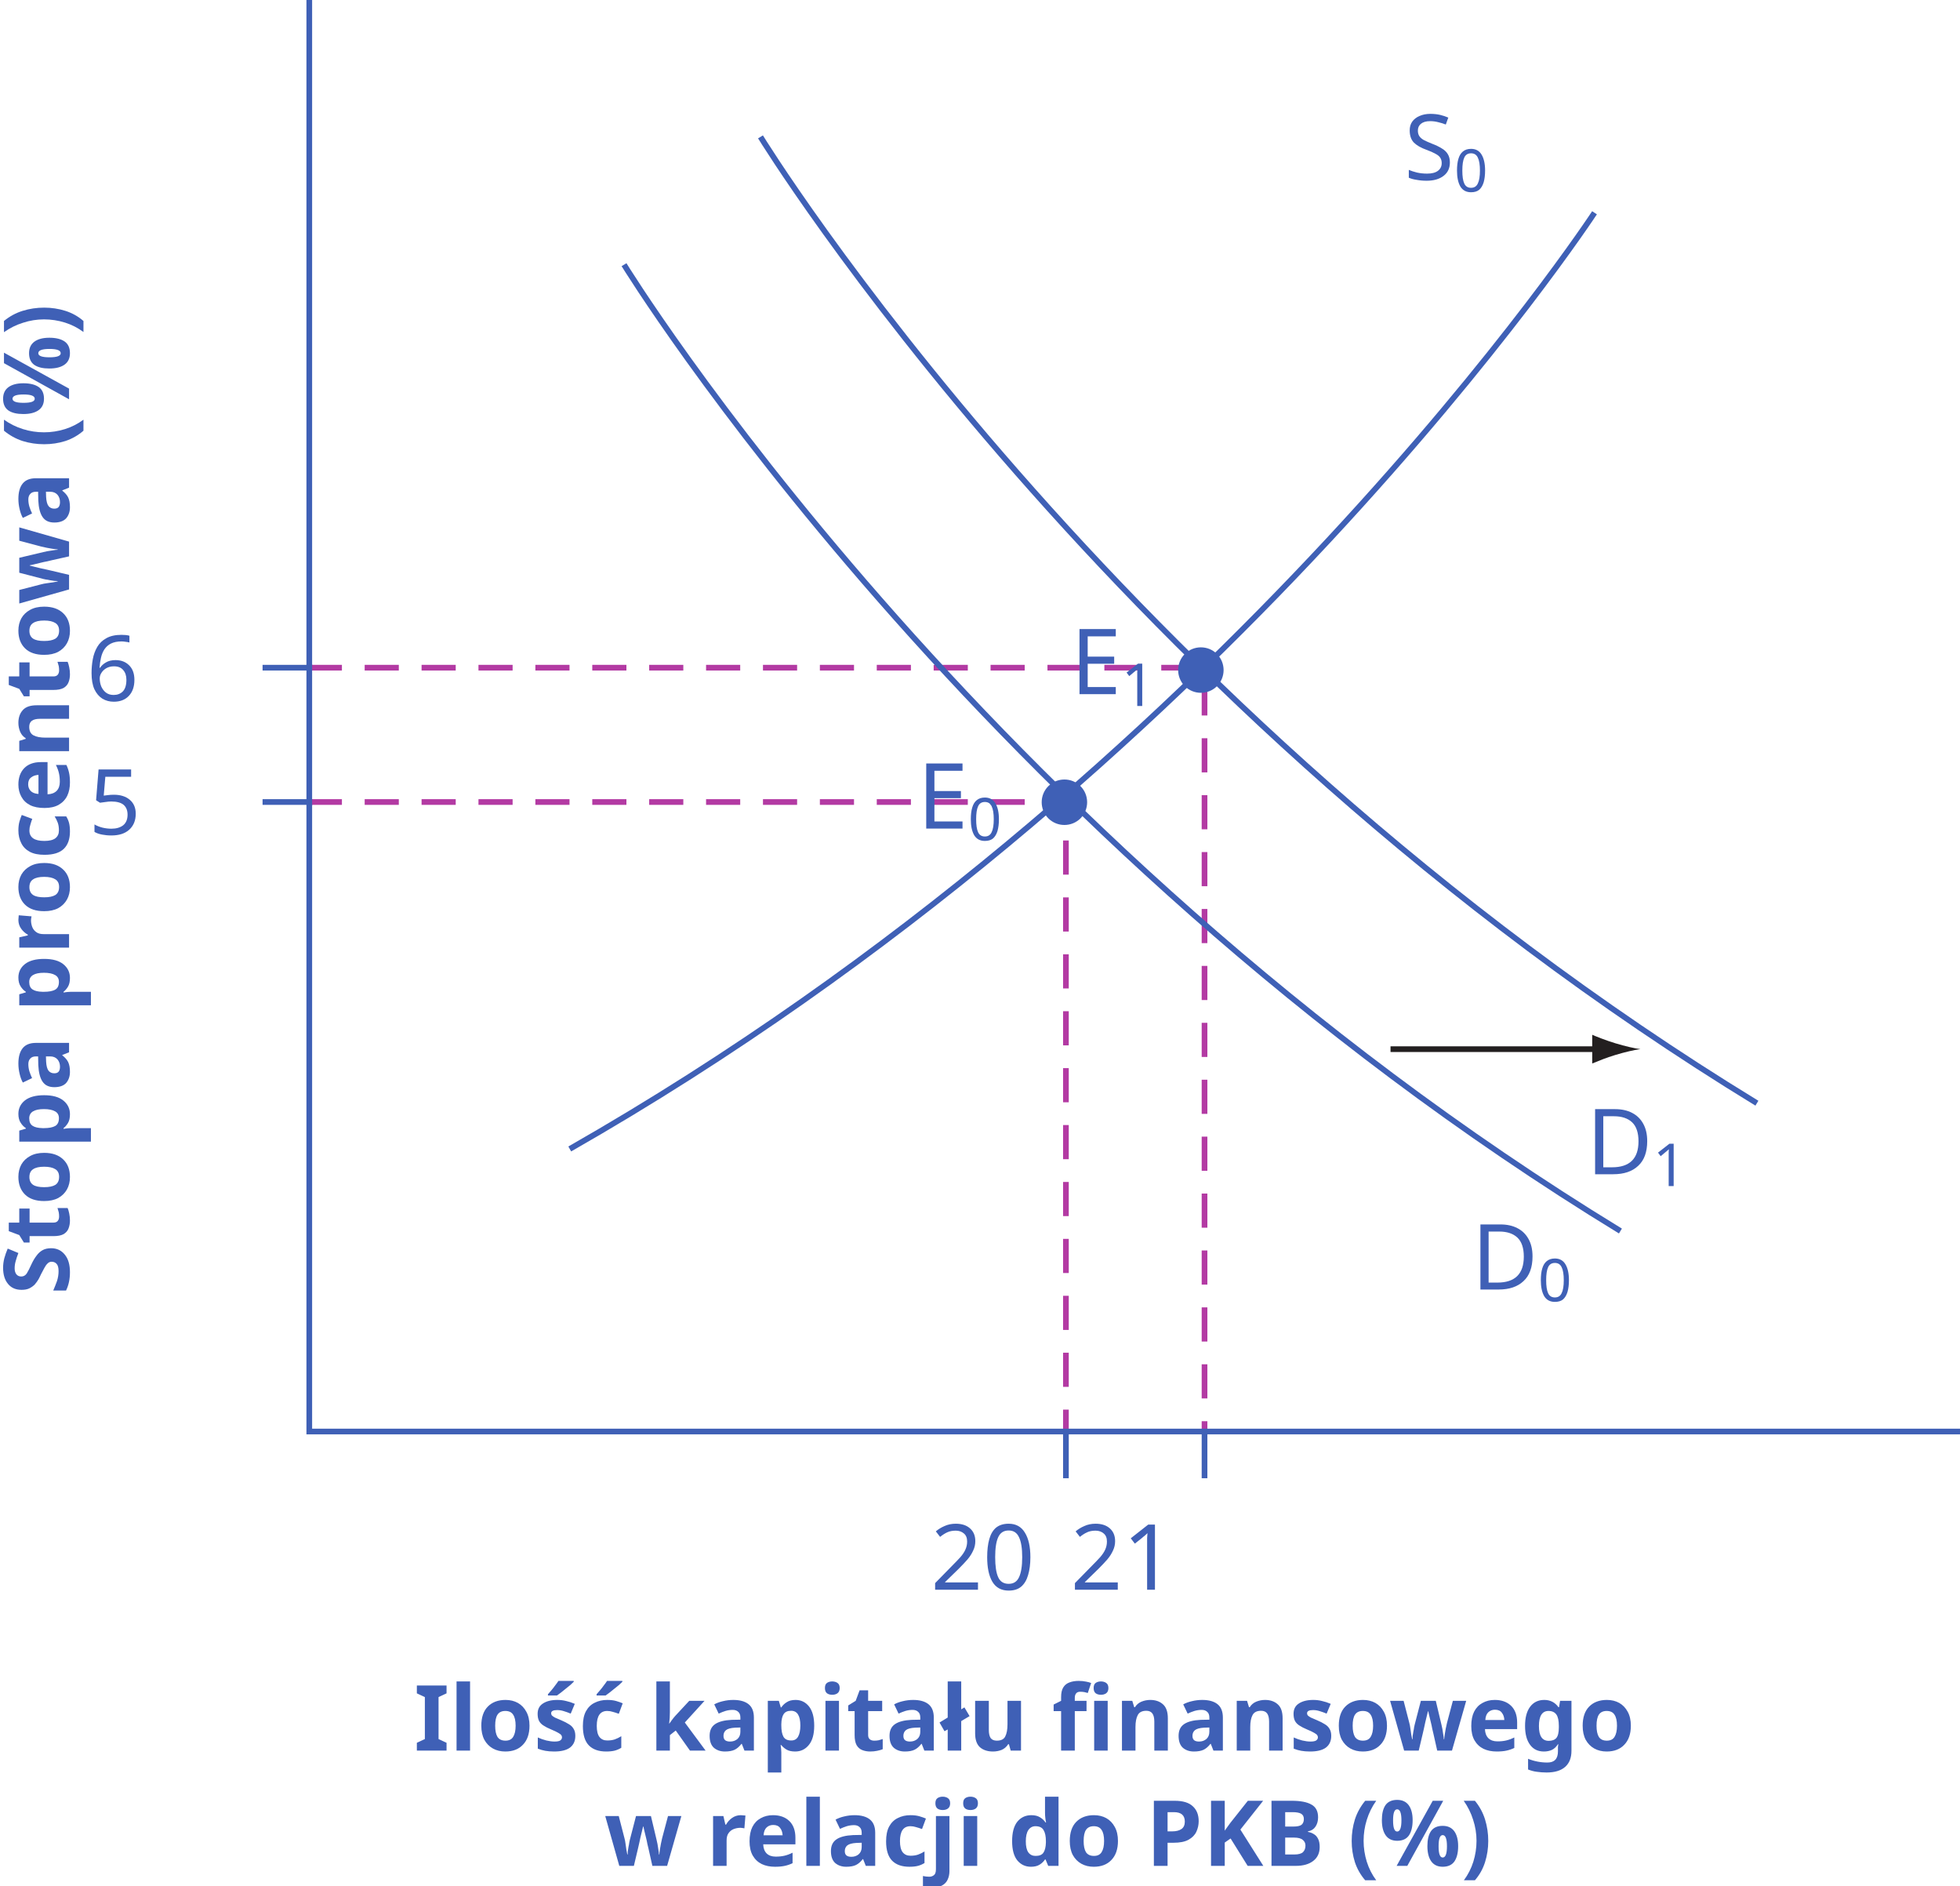
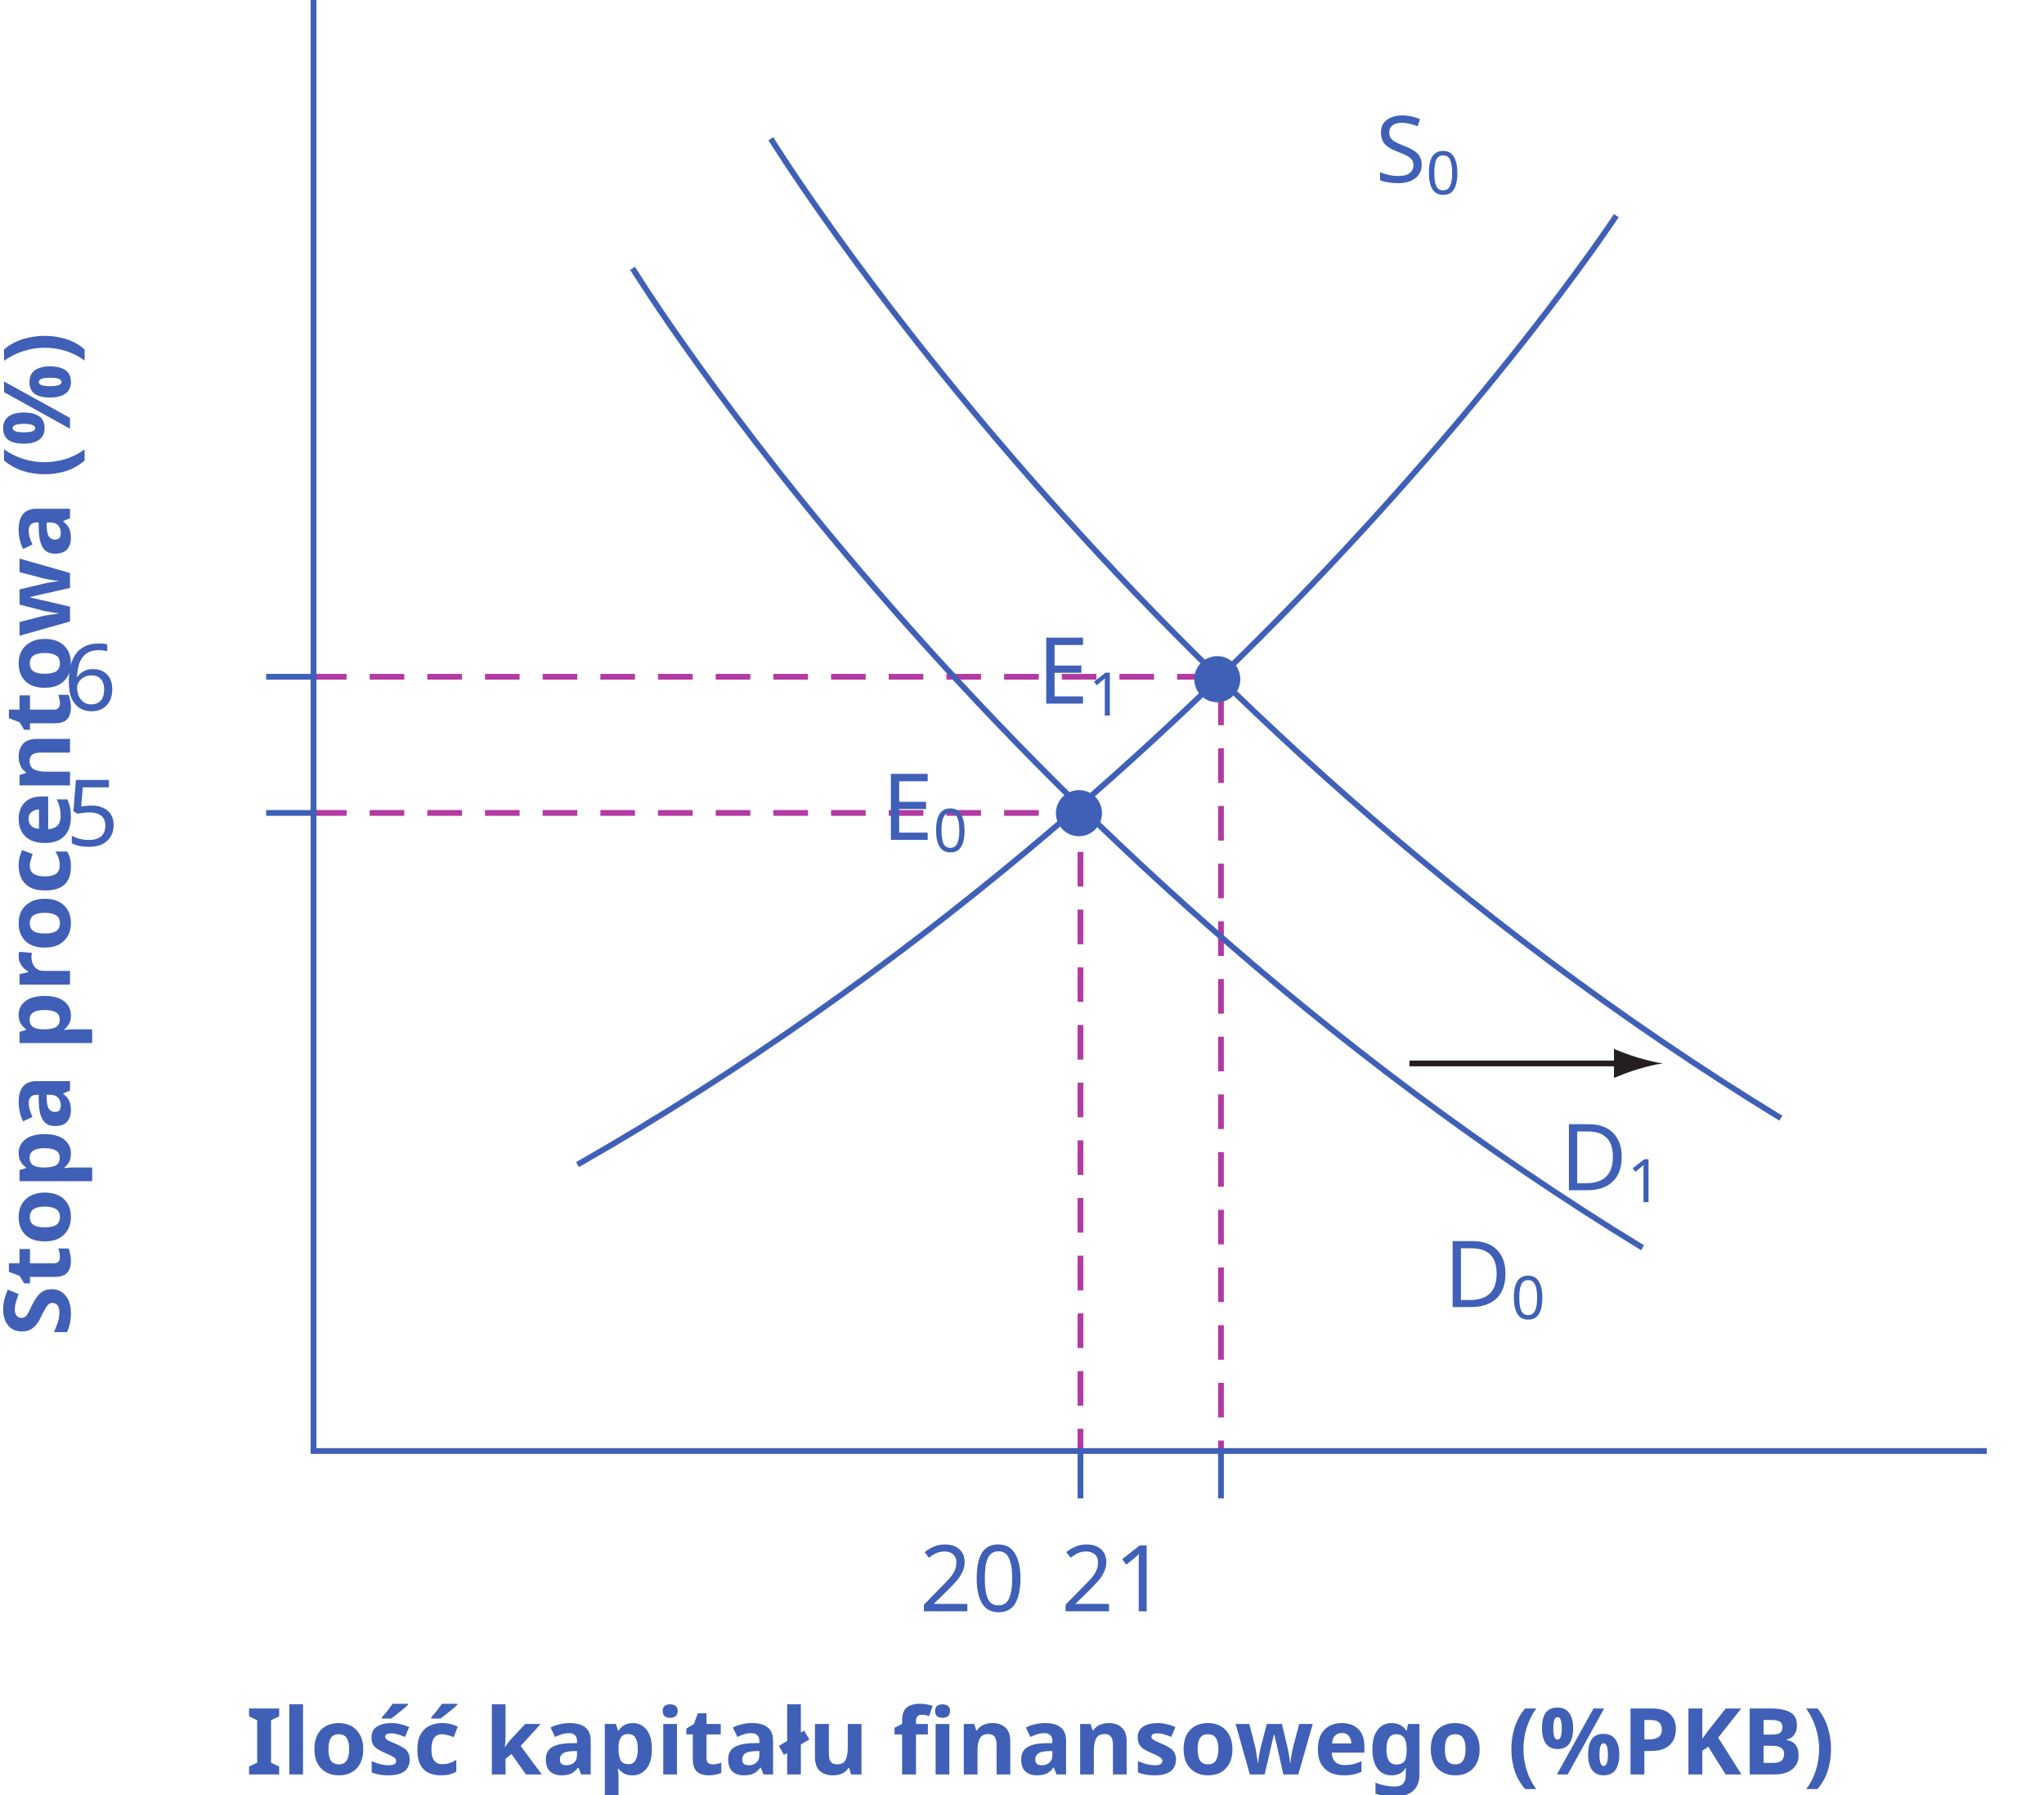
- <svg xmlns="http://www.w3.org/2000/svg" version="1.1" id="svg116115" width="229.646" height="220.866" viewBox="0 0 229.646 220.866">
+ <svg xmlns="http://www.w3.org/2000/svg" version="1.1" id="svg116115" width="236.262" height="207.364" viewBox="0 0 236.262 207.364">
  <defs id="defs116119" />
  <g id="g116123" transform="matrix(1.333333,0,0,-1.333333,3.403906,207.3998)">
    <g id="g550">
-       <path d="m 91.114,29.682 v -4" style="fill:none;stroke:#3f60b6;stroke-width:0.5;stroke-linecap:butt;stroke-linejoin:miter;stroke-miterlimit:4;stroke-dasharray:none;stroke-opacity:1" id="path116141" />
-       <path d="m 103.295,29.682 v -4" style="fill:none;stroke:#3f60b6;stroke-width:0.5;stroke-linecap:butt;stroke-linejoin:miter;stroke-miterlimit:4;stroke-dasharray:none;stroke-opacity:1" id="path116149" />
-       <path d="m 20.52,85.091 h 4.391" style="fill:none;stroke:#3f60b6;stroke-width:0.5;stroke-linecap:butt;stroke-linejoin:miter;stroke-miterlimit:4;stroke-dasharray:none;stroke-opacity:1" id="path116197" />
-       <path d="m 20.52,96.892 h 4.391" style="fill:none;stroke:#3f60b6;stroke-width:0.5;stroke-linecap:butt;stroke-linejoin:miter;stroke-miterlimit:4;stroke-dasharray:none;stroke-opacity:1" id="path116205" />
-       <path d="m 119.639,63.378 h 18.57" style="fill:none;stroke:#231f20;stroke-width:0.5;stroke-linecap:butt;stroke-linejoin:miter;stroke-miterlimit:4;stroke-dasharray:none;stroke-opacity:1" id="path116207" />
-       <path d="m 139.39,62.867 c -0.826,-0.25 -1.364,-0.481 -2.026,-0.746 v 2.522 c 0.236,-0.111 1.2,-0.496 2.026,-0.745 0.885,-0.267 1.688,-0.451 2.208,-0.516 -0.52,-0.066 -1.323,-0.248 -2.208,-0.515" style="fill:#231f20;fill-opacity:1;fill-rule:nonzero;stroke:none;stroke-width:0.1" id="path116209" />
-       <path d="m 24.493,96.892 h 78.802 v -67.002" style="fill:none;stroke:#b33aa3;stroke-width:0.5;stroke-linecap:butt;stroke-linejoin:miter;stroke-miterlimit:4;stroke-dasharray:3, 2;stroke-dashoffset:0;stroke-opacity:1" id="path116211" />
-       <path d="m 24.493,85.091 h 66.621 v -55.201" style="fill:none;stroke:#b33aa3;stroke-width:0.5;stroke-linecap:butt;stroke-linejoin:miter;stroke-miterlimit:4;stroke-dasharray:3, 2;stroke-dashoffset:0;stroke-opacity:1" id="path116213" />
-       <path d="m 52.283,132.296 c 0,0 30.837,-50.251 87.559,-84.894" style="fill:none;stroke:#3f60b6;stroke-width:0.5;stroke-linecap:butt;stroke-linejoin:miter;stroke-miterlimit:4;stroke-dasharray:none;stroke-opacity:1" id="path116215" />
-       <path d="m 64.275,143.526 c 0,0 30.837,-50.25 87.559,-84.894" style="fill:none;stroke:#3f60b6;stroke-width:0.5;stroke-linecap:butt;stroke-linejoin:miter;stroke-miterlimit:4;stroke-dasharray:none;stroke-opacity:1" id="path116217" />
-       <path d="m 137.565,136.858 c 0,0 -32.32,-49.309 -90.051,-82.247" style="fill:none;stroke:#3f60b6;stroke-width:0.5;stroke-linecap:butt;stroke-linejoin:miter;stroke-miterlimit:4;stroke-dasharray:none;stroke-opacity:1" id="path116219" />
-       <path d="m 104.388,98.096 c 0.777,-0.778 0.777,-2.05 0,-2.828 -0.777,-0.778 -2.05,-0.778 -2.828,0 -0.777,0.778 -0.777,2.05 0,2.828 0.778,0.778 2.051,0.778 2.828,0" style="fill:#3f60b6;fill-opacity:1;fill-rule:nonzero;stroke:none;stroke-width:0.1" id="path116221" />
-       <path d="m 92.396,86.485 c 0.777,-0.778 0.777,-2.05 0,-2.828 -0.777,-0.778 -2.05,-0.778 -2.828,0 -0.777,0.778 -0.777,2.05 0,2.828 0.778,0.778 2.051,0.778 2.828,0" style="fill:#3f60b6;fill-opacity:1;fill-rule:nonzero;stroke:none;stroke-width:0.1" id="path116223" />
-       <path d="M 169.681,29.787 H 24.625 V 155.55" style="fill:none;stroke:#3f60b6;stroke-width:0.5;stroke-linecap:butt;stroke-linejoin:miter;stroke-miterlimit:4;stroke-dasharray:none;stroke-opacity:1" id="path116225" />
-       <text xml:space="preserve" style="font-variant:normal;font-weight:normal;font-size:8px;font-family:ArialMT;-inkscape-font-specification:ArialMT;writing-mode:lr-tb;fill:#3f60b6;fill-opacity:1;fill-rule:nonzero;stroke:none;stroke-width:1" id="text20116-1-3-7-8-7-9-3-7-5-2" x="96.833" y="-1.754" transform="scale(1,-1)">
-         <tspan style="font-style:normal;font-variant:normal;font-weight:bold;font-stretch:normal;font-family:sans-serif;-inkscape-font-specification:'sans-serif Bold';text-align:center;text-anchor:middle;stroke-width:1" x="96.833" y="-1.754" id="tspan4232-0-4-6-5-2-6-7-0-6">Ilość kapitału finansowego</tspan>
-         <tspan style="font-style:normal;font-variant:normal;font-weight:bold;font-stretch:normal;font-family:sans-serif;-inkscape-font-specification:'sans-serif Bold';text-align:center;text-anchor:middle;stroke-width:1" x="96.833" y="8.373" id="tspan445">w relacji do PKB (%)</tspan>
-       </text>
-       <text xml:space="preserve" style="font-variant:normal;font-weight:normal;font-size:8px;font-family:ArialMT;-inkscape-font-specification:ArialMT;writing-mode:lr-tb;fill:#3f60b6;fill-opacity:1;fill-rule:nonzero;stroke:none;stroke-width:1" id="text20116-1-3-7-8-7-9-3-7-5-2-9" x="92.6" y="3.517" transform="matrix(0,1,1,0,0,0)">
-         <tspan style="font-style:normal;font-variant:normal;font-weight:bold;font-stretch:normal;font-family:sans-serif;-inkscape-font-specification:'sans-serif Bold';text-align:center;text-anchor:middle;stroke-width:1" x="92.6" y="3.517" id="tspan4232-0-4-6-5-2-6-7-0-6-3">Stopa procentowa (%)</tspan>
-       </text>
-       <text xml:space="preserve" style="font-variant:normal;font-weight:normal;font-size:8px;font-family:ArialMT;-inkscape-font-specification:ArialMT;writing-mode:lr-tb;fill:#3f60b6;fill-opacity:1;fill-rule:nonzero;stroke:none;stroke-width:1" id="text20116-1-3-7-8-7-9-3-7-5-42-0-0-0-2" x="141.163" y="-139.748" transform="scale(1,-1)">
-         <tspan style="font-style:normal;font-variant:normal;font-weight:normal;font-stretch:normal;font-family:sans-serif;-inkscape-font-specification:sans-serif;text-align:center;text-anchor:middle;stroke-width:1" x="141.163" y="-139.748" id="tspan4232-0-4-6-5-2-6-7-0-96-36-4-9-8">S<tspan style="font-size:65%;baseline-shift:sub" id="tspan85448">0</tspan>
-         </tspan>
-       </text>
-       <text xml:space="preserve" style="font-variant:normal;font-weight:normal;font-size:8px;font-family:ArialMT;-inkscape-font-specification:ArialMT;writing-mode:lr-tb;fill:#3f60b6;fill-opacity:1;fill-rule:nonzero;stroke:none;stroke-width:1" id="text20116-1-3-7-8-7-9-3-7-5-42-0-0-0-2-69" x="14.624" y="-93.979" transform="scale(1,-1)">
-         <tspan style="font-style:normal;font-variant:normal;font-weight:normal;font-stretch:normal;font-family:sans-serif;-inkscape-font-specification:sans-serif;text-align:center;text-anchor:middle;stroke-width:1" x="14.624" y="-93.979" id="tspan4232-0-4-6-5-2-6-7-0-96-36-4-9-8-8">6</tspan>
-       </text>
-       <text xml:space="preserve" style="font-variant:normal;font-weight:normal;font-size:8px;font-family:ArialMT;-inkscape-font-specification:ArialMT;writing-mode:lr-tb;fill:#3f60b6;fill-opacity:1;fill-rule:nonzero;stroke:none;stroke-width:1" id="text20116-1-3-7-8-7-9-3-7-5-42-0-0-0-2-7" x="14.819" y="-82.231" transform="scale(1,-1)">
-         <tspan style="font-style:normal;font-variant:normal;font-weight:normal;font-stretch:normal;font-family:sans-serif;-inkscape-font-specification:sans-serif;text-align:center;text-anchor:middle;stroke-width:1" x="14.819" y="-82.231" id="tspan4232-0-4-6-5-2-6-7-0-96-36-4-9-8-28">5</tspan>
-       </text>
-       <text xml:space="preserve" style="font-variant:normal;font-weight:normal;font-size:8px;font-family:ArialMT;-inkscape-font-specification:ArialMT;writing-mode:lr-tb;fill:#3f60b6;fill-opacity:1;fill-rule:nonzero;stroke:none;stroke-width:1" id="text20116-1-3-7-8-7-9-3-7-5-42-0-0-0-2-9" x="103.372" y="-15.889" transform="scale(1,-1)">
-         <tspan style="font-style:normal;font-variant:normal;font-weight:normal;font-stretch:normal;font-family:sans-serif;-inkscape-font-specification:sans-serif;text-align:center;text-anchor:middle;stroke-width:1" x="103.372" y="-15.889" id="tspan4232-0-4-6-5-2-6-7-0-96-36-4-9-8-6">21</tspan>
-       </text>
-       <text xml:space="preserve" style="font-variant:normal;font-weight:normal;font-size:8px;font-family:ArialMT;-inkscape-font-specification:ArialMT;writing-mode:lr-tb;fill:#3f60b6;fill-opacity:1;fill-rule:nonzero;stroke:none;stroke-width:1" id="text20116-1-3-7-8-7-9-3-7-5-42-0-0-0-2-02" x="91.087" y="-15.889" transform="scale(1,-1)">
-         <tspan style="font-style:normal;font-variant:normal;font-weight:normal;font-stretch:normal;font-family:sans-serif;-inkscape-font-specification:sans-serif;text-align:center;text-anchor:middle;stroke-width:1" x="91.087" y="-15.889" id="tspan4232-0-4-6-5-2-6-7-0-96-36-4-9-8-7">20</tspan>
-       </text>
-       <text xml:space="preserve" style="font-variant:normal;font-weight:normal;font-size:8px;font-family:ArialMT;-inkscape-font-specification:ArialMT;writing-mode:lr-tb;fill:#3f60b6;fill-opacity:1;fill-rule:nonzero;stroke:none;stroke-width:1" id="text20116-1-3-7-8-7-9-3-7-5-42-0-0-0-8-6" x="98.412" y="-82.758" transform="scale(1,-1)">
-         <tspan style="font-style:normal;font-variant:normal;font-weight:normal;font-stretch:normal;font-family:sans-serif;-inkscape-font-specification:sans-serif;text-align:center;text-anchor:middle;stroke-width:1" x="98.412" y="-82.758" id="tspan4232-0-4-6-5-2-6-7-0-96-36-4-9-1-2">E<tspan style="font-size:65%;baseline-shift:sub" id="tspan80552">0</tspan>
-         </tspan>
-       </text>
-       <text xml:space="preserve" style="font-variant:normal;font-weight:normal;font-size:8px;font-family:ArialMT;-inkscape-font-specification:ArialMT;writing-mode:lr-tb;fill:#3f60b6;fill-opacity:1;fill-rule:nonzero;stroke:none;stroke-width:1" id="text20116-1-3-7-8-7-9-3-7-5-42-0-0-0-9" x="147.805" y="-42.261" transform="scale(1,-1)">
-         <tspan style="font-style:normal;font-variant:normal;font-weight:normal;font-stretch:normal;font-family:sans-serif;-inkscape-font-specification:sans-serif;text-align:center;text-anchor:middle;stroke-width:1" x="147.805" y="-42.261" id="tspan4232-0-4-6-5-2-6-7-0-96-36-4-9-3">D<tspan style="font-size:65%;baseline-shift:sub" id="tspan79644">0</tspan>
-         </tspan>
-       </text>
-       <text xml:space="preserve" style="font-variant:normal;font-weight:normal;font-size:8px;font-family:ArialMT;-inkscape-font-specification:ArialMT;writing-mode:lr-tb;fill:#3f60b6;fill-opacity:1;fill-rule:nonzero;stroke:none;stroke-width:1" id="text20116-1-3-7-8-7-9-3-7-5-42-0-0-0-6" x="157.882" y="-52.391" transform="scale(1,-1)">
-         <tspan style="font-style:normal;font-variant:normal;font-weight:normal;font-stretch:normal;font-family:sans-serif;-inkscape-font-specification:sans-serif;text-align:center;text-anchor:middle;stroke-width:1" x="157.882" y="-52.391" id="tspan4232-0-4-6-5-2-6-7-0-96-36-4-9-80">D<tspan style="font-size:65%;baseline-shift:sub" id="tspan79642">1</tspan>
-         </tspan>
-       </text>
-       <text xml:space="preserve" style="font-variant:normal;font-weight:normal;font-size:8px;font-family:ArialMT;-inkscape-font-specification:ArialMT;writing-mode:lr-tb;fill:#3f60b6;fill-opacity:1;fill-rule:nonzero;stroke:none;stroke-width:1" id="text20116-1-3-7-8-7-9-3-7-5-42-0-1-72-7" x="111.879" y="-94.566" transform="scale(1,-1)">
-         <tspan style="font-style:normal;font-variant:normal;font-weight:normal;font-stretch:normal;font-family:sans-serif;-inkscape-font-specification:sans-serif;text-align:center;text-anchor:middle;stroke-width:1" x="111.879" y="-94.566" id="tspan4232-0-4-6-5-2-6-7-0-96-36-0-72-59">E<tspan style="font-size:65%;baseline-shift:sub" id="tspan80550">1</tspan>
-         </tspan>
-       </text>
+       <g id="g1">
+         <path d="m 91.114,29.682 v -4" style="fill:none;stroke:#3f60b6;stroke-width:0.5;stroke-linecap:butt;stroke-linejoin:miter;stroke-miterlimit:4;stroke-dasharray:none;stroke-opacity:1" id="path116141" />
+         <path d="m 103.295,29.682 v -4" style="fill:none;stroke:#3f60b6;stroke-width:0.5;stroke-linecap:butt;stroke-linejoin:miter;stroke-miterlimit:4;stroke-dasharray:none;stroke-opacity:1" id="path116149" />
+         <path d="m 20.52,85.091 h 4.391" style="fill:none;stroke:#3f60b6;stroke-width:0.5;stroke-linecap:butt;stroke-linejoin:miter;stroke-miterlimit:4;stroke-dasharray:none;stroke-opacity:1" id="path116197" />
+         <path d="m 20.52,96.892 h 4.391" style="fill:none;stroke:#3f60b6;stroke-width:0.5;stroke-linecap:butt;stroke-linejoin:miter;stroke-miterlimit:4;stroke-dasharray:none;stroke-opacity:1" id="path116205" />
+         <path d="m 119.639,63.378 h 18.57" style="fill:none;stroke:#231f20;stroke-width:0.5;stroke-linecap:butt;stroke-linejoin:miter;stroke-miterlimit:4;stroke-dasharray:none;stroke-opacity:1" id="path116207" />
+         <path d="m 139.39,62.867 c -0.826,-0.25 -1.364,-0.481 -2.026,-0.746 v 2.522 c 0.236,-0.111 1.2,-0.496 2.026,-0.745 0.885,-0.267 1.688,-0.451 2.208,-0.516 -0.52,-0.066 -1.323,-0.248 -2.208,-0.515" style="fill:#231f20;fill-opacity:1;fill-rule:nonzero;stroke:none;stroke-width:0.1" id="path116209" />
+         <path d="m 24.493,96.892 h 78.802 v -67.002" style="fill:none;stroke:#b33aa3;stroke-width:0.5;stroke-linecap:butt;stroke-linejoin:miter;stroke-miterlimit:4;stroke-dasharray:3, 2;stroke-dashoffset:0;stroke-opacity:1" id="path116211" />
+         <path d="m 24.493,85.091 h 66.621 v -55.201" style="fill:none;stroke:#b33aa3;stroke-width:0.5;stroke-linecap:butt;stroke-linejoin:miter;stroke-miterlimit:4;stroke-dasharray:3, 2;stroke-dashoffset:0;stroke-opacity:1" id="path116213" />
+         <path d="m 52.283,132.296 c 0,0 30.837,-50.251 87.559,-84.894" style="fill:none;stroke:#3f60b6;stroke-width:0.5;stroke-linecap:butt;stroke-linejoin:miter;stroke-miterlimit:4;stroke-dasharray:none;stroke-opacity:1" id="path116215" />
+         <path d="m 64.275,143.526 c 0,0 30.837,-50.25 87.559,-84.894" style="fill:none;stroke:#3f60b6;stroke-width:0.5;stroke-linecap:butt;stroke-linejoin:miter;stroke-miterlimit:4;stroke-dasharray:none;stroke-opacity:1" id="path116217" />
+         <path d="m 137.565,136.858 c 0,0 -32.32,-49.309 -90.051,-82.247" style="fill:none;stroke:#3f60b6;stroke-width:0.5;stroke-linecap:butt;stroke-linejoin:miter;stroke-miterlimit:4;stroke-dasharray:none;stroke-opacity:1" id="path116219" />
+         <path d="m 104.388,98.096 c 0.777,-0.778 0.777,-2.05 0,-2.828 -0.777,-0.778 -2.05,-0.778 -2.828,0 -0.777,0.778 -0.777,2.05 0,2.828 0.778,0.778 2.051,0.778 2.828,0" style="fill:#3f60b6;fill-opacity:1;fill-rule:nonzero;stroke:none;stroke-width:0.1" id="path116221" />
+         <path d="m 92.396,86.485 c 0.777,-0.778 0.777,-2.05 0,-2.828 -0.777,-0.778 -2.05,-0.778 -2.828,0 -0.777,0.778 -0.777,2.05 0,2.828 0.778,0.778 2.051,0.778 2.828,0" style="fill:#3f60b6;fill-opacity:1;fill-rule:nonzero;stroke:none;stroke-width:0.1" id="path116223" />
+         <path d="M 169.681,29.787 H 24.625 V 155.55" style="fill:none;stroke:#3f60b6;stroke-width:0.5;stroke-linecap:butt;stroke-linejoin:miter;stroke-miterlimit:4;stroke-dasharray:none;stroke-opacity:1" id="path116225" />
+         <text xml:space="preserve" style="font-variant:normal;font-weight:normal;font-size:8px;font-family:ArialMT;-inkscape-font-specification:ArialMT;writing-mode:lr-tb;fill:#3f60b6;fill-opacity:1;fill-rule:nonzero;stroke:none;stroke-width:1" id="text20116-1-3-7-8-7-9-3-7-5-2" x="97.005" y="-1.754" transform="scale(1,-1)">
+           <tspan style="font-style:normal;font-variant:normal;font-weight:bold;font-stretch:normal;font-family:sans-serif;-inkscape-font-specification:'sans-serif Bold';text-align:center;text-anchor:middle;stroke-width:1" x="97.005" y="-1.754" id="tspan445">Ilość kapitału finansowego (%PKB)</tspan>
+         </text>
+         <text xml:space="preserve" style="font-variant:normal;font-weight:normal;font-size:8px;font-family:ArialMT;-inkscape-font-specification:ArialMT;writing-mode:lr-tb;fill:#3f60b6;fill-opacity:1;fill-rule:nonzero;stroke:none;stroke-width:1" id="text20116-1-3-7-8-7-9-3-7-5-2-9" x="92.6" y="3.517" transform="matrix(0,1,1,0,0,0)">
+           <tspan style="font-style:normal;font-variant:normal;font-weight:bold;font-stretch:normal;font-family:sans-serif;-inkscape-font-specification:'sans-serif Bold';text-align:center;text-anchor:middle;stroke-width:1" x="92.6" y="3.517" id="tspan4232-0-4-6-5-2-6-7-0-6-3">Stopa procentowa (%)</tspan>
+         </text>
+         <text xml:space="preserve" style="font-variant:normal;font-weight:normal;font-size:8px;font-family:ArialMT;-inkscape-font-specification:ArialMT;writing-mode:lr-tb;fill:#3f60b6;fill-opacity:1;fill-rule:nonzero;stroke:none;stroke-width:1" id="text20116-1-3-7-8-7-9-3-7-5-42-0-0-0-2" x="141.163" y="-139.748" transform="scale(1,-1)">
+           <tspan style="font-style:normal;font-variant:normal;font-weight:normal;font-stretch:normal;font-family:sans-serif;-inkscape-font-specification:sans-serif;text-align:center;text-anchor:middle;stroke-width:1" x="141.163" y="-139.748" id="tspan4232-0-4-6-5-2-6-7-0-96-36-4-9-8">S<tspan style="font-size:65%;baseline-shift:sub" id="tspan85448">0</tspan>
+           </tspan>
+         </text>
+         <text xml:space="preserve" style="font-variant:normal;font-weight:normal;font-size:8px;font-family:ArialMT;-inkscape-font-specification:ArialMT;writing-mode:lr-tb;fill:#3f60b6;fill-opacity:1;fill-rule:nonzero;stroke:none;stroke-width:1" id="text20116-1-3-7-8-7-9-3-7-5-42-0-0-0-2-69" x="14.624" y="-93.979" transform="scale(1,-1)">
+           <tspan style="font-style:normal;font-variant:normal;font-weight:normal;font-stretch:normal;font-family:sans-serif;-inkscape-font-specification:sans-serif;text-align:center;text-anchor:middle;stroke-width:1" x="14.624" y="-93.979" id="tspan4232-0-4-6-5-2-6-7-0-96-36-4-9-8-8">6</tspan>
+         </text>
+         <text xml:space="preserve" style="font-variant:normal;font-weight:normal;font-size:8px;font-family:ArialMT;-inkscape-font-specification:ArialMT;writing-mode:lr-tb;fill:#3f60b6;fill-opacity:1;fill-rule:nonzero;stroke:none;stroke-width:1" id="text20116-1-3-7-8-7-9-3-7-5-42-0-0-0-2-7" x="14.819" y="-82.231" transform="scale(1,-1)">
+           <tspan style="font-style:normal;font-variant:normal;font-weight:normal;font-stretch:normal;font-family:sans-serif;-inkscape-font-specification:sans-serif;text-align:center;text-anchor:middle;stroke-width:1" x="14.819" y="-82.231" id="tspan4232-0-4-6-5-2-6-7-0-96-36-4-9-8-28">5</tspan>
+         </text>
+         <text xml:space="preserve" style="font-variant:normal;font-weight:normal;font-size:8px;font-family:ArialMT;-inkscape-font-specification:ArialMT;writing-mode:lr-tb;fill:#3f60b6;fill-opacity:1;fill-rule:nonzero;stroke:none;stroke-width:1" id="text20116-1-3-7-8-7-9-3-7-5-42-0-0-0-2-9" x="103.372" y="-15.889" transform="scale(1,-1)">
+           <tspan style="font-style:normal;font-variant:normal;font-weight:normal;font-stretch:normal;font-family:sans-serif;-inkscape-font-specification:sans-serif;text-align:center;text-anchor:middle;stroke-width:1" x="103.372" y="-15.889" id="tspan4232-0-4-6-5-2-6-7-0-96-36-4-9-8-6">21</tspan>
+         </text>
+         <text xml:space="preserve" style="font-variant:normal;font-weight:normal;font-size:8px;font-family:ArialMT;-inkscape-font-specification:ArialMT;writing-mode:lr-tb;fill:#3f60b6;fill-opacity:1;fill-rule:nonzero;stroke:none;stroke-width:1" id="text20116-1-3-7-8-7-9-3-7-5-42-0-0-0-2-02" x="91.087" y="-15.889" transform="scale(1,-1)">
+           <tspan style="font-style:normal;font-variant:normal;font-weight:normal;font-stretch:normal;font-family:sans-serif;-inkscape-font-specification:sans-serif;text-align:center;text-anchor:middle;stroke-width:1" x="91.087" y="-15.889" id="tspan4232-0-4-6-5-2-6-7-0-96-36-4-9-8-7">20</tspan>
+         </text>
+         <text xml:space="preserve" style="font-variant:normal;font-weight:normal;font-size:8px;font-family:ArialMT;-inkscape-font-specification:ArialMT;writing-mode:lr-tb;fill:#3f60b6;fill-opacity:1;fill-rule:nonzero;stroke:none;stroke-width:1" id="text20116-1-3-7-8-7-9-3-7-5-42-0-0-0-8-6" x="98.412" y="-82.758" transform="scale(1,-1)">
+           <tspan style="font-style:normal;font-variant:normal;font-weight:normal;font-stretch:normal;font-family:sans-serif;-inkscape-font-specification:sans-serif;text-align:center;text-anchor:middle;stroke-width:1" x="98.412" y="-82.758" id="tspan4232-0-4-6-5-2-6-7-0-96-36-4-9-1-2">E<tspan style="font-size:65%;baseline-shift:sub" id="tspan80552">0</tspan>
+           </tspan>
+         </text>
+         <text xml:space="preserve" style="font-variant:normal;font-weight:normal;font-size:8px;font-family:ArialMT;-inkscape-font-specification:ArialMT;writing-mode:lr-tb;fill:#3f60b6;fill-opacity:1;fill-rule:nonzero;stroke:none;stroke-width:1" id="text20116-1-3-7-8-7-9-3-7-5-42-0-0-0-9" x="147.805" y="-42.261" transform="scale(1,-1)">
+           <tspan style="font-style:normal;font-variant:normal;font-weight:normal;font-stretch:normal;font-family:sans-serif;-inkscape-font-specification:sans-serif;text-align:center;text-anchor:middle;stroke-width:1" x="147.805" y="-42.261" id="tspan4232-0-4-6-5-2-6-7-0-96-36-4-9-3">D<tspan style="font-size:65%;baseline-shift:sub" id="tspan79644">0</tspan>
+           </tspan>
+         </text>
+         <text xml:space="preserve" style="font-variant:normal;font-weight:normal;font-size:8px;font-family:ArialMT;-inkscape-font-specification:ArialMT;writing-mode:lr-tb;fill:#3f60b6;fill-opacity:1;fill-rule:nonzero;stroke:none;stroke-width:1" id="text20116-1-3-7-8-7-9-3-7-5-42-0-0-0-6" x="157.882" y="-52.391" transform="scale(1,-1)">
+           <tspan style="font-style:normal;font-variant:normal;font-weight:normal;font-stretch:normal;font-family:sans-serif;-inkscape-font-specification:sans-serif;text-align:center;text-anchor:middle;stroke-width:1" x="157.882" y="-52.391" id="tspan4232-0-4-6-5-2-6-7-0-96-36-4-9-80">D<tspan style="font-size:65%;baseline-shift:sub" id="tspan79642">1</tspan>
+           </tspan>
+         </text>
+         <text xml:space="preserve" style="font-variant:normal;font-weight:normal;font-size:8px;font-family:ArialMT;-inkscape-font-specification:ArialMT;writing-mode:lr-tb;fill:#3f60b6;fill-opacity:1;fill-rule:nonzero;stroke:none;stroke-width:1" id="text20116-1-3-7-8-7-9-3-7-5-42-0-1-72-7" x="111.879" y="-94.566" transform="scale(1,-1)">
+           <tspan style="font-style:normal;font-variant:normal;font-weight:normal;font-stretch:normal;font-family:sans-serif;-inkscape-font-specification:sans-serif;text-align:center;text-anchor:middle;stroke-width:1" x="111.879" y="-94.566" id="tspan4232-0-4-6-5-2-6-7-0-96-36-0-72-59">E<tspan style="font-size:65%;baseline-shift:sub" id="tspan80550">1</tspan>
+           </tspan>
+         </text>
+       </g>
    </g>
  </g>
</svg>
